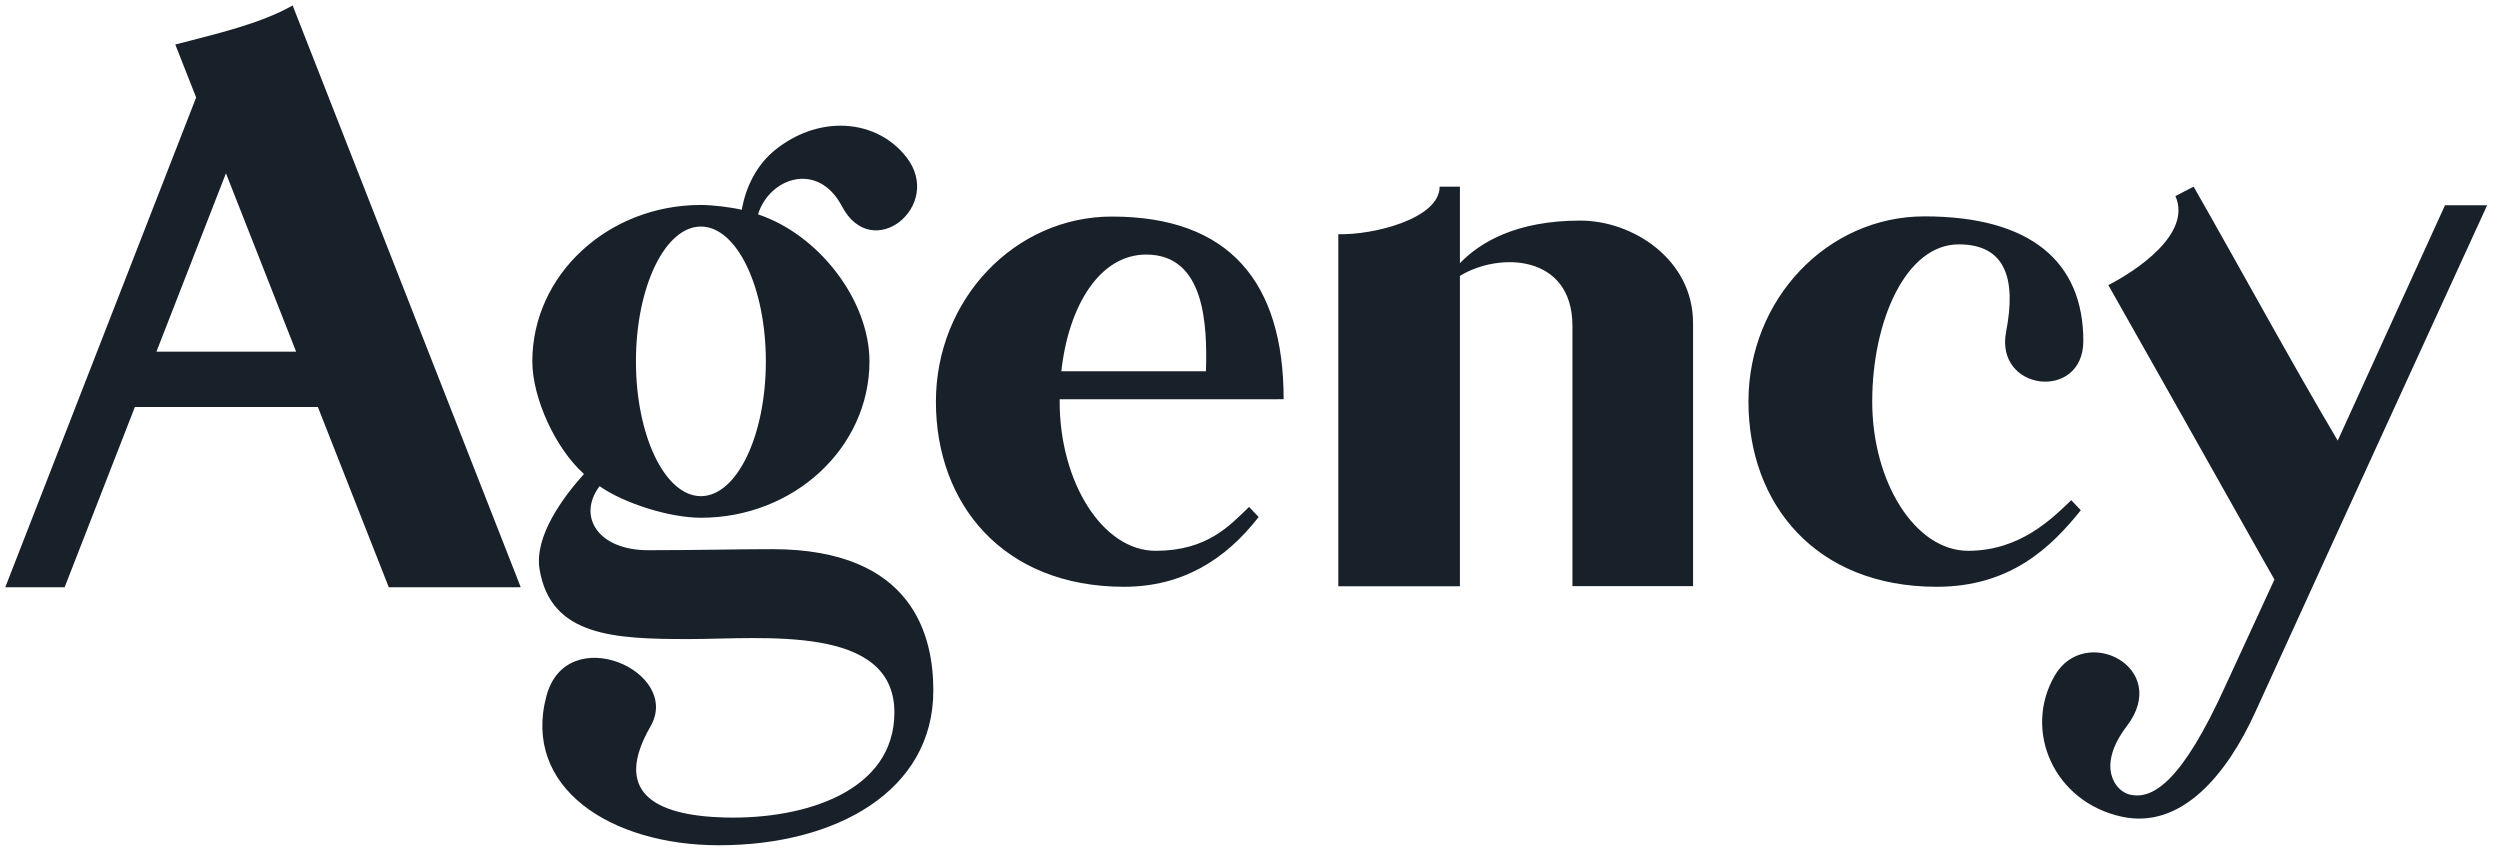
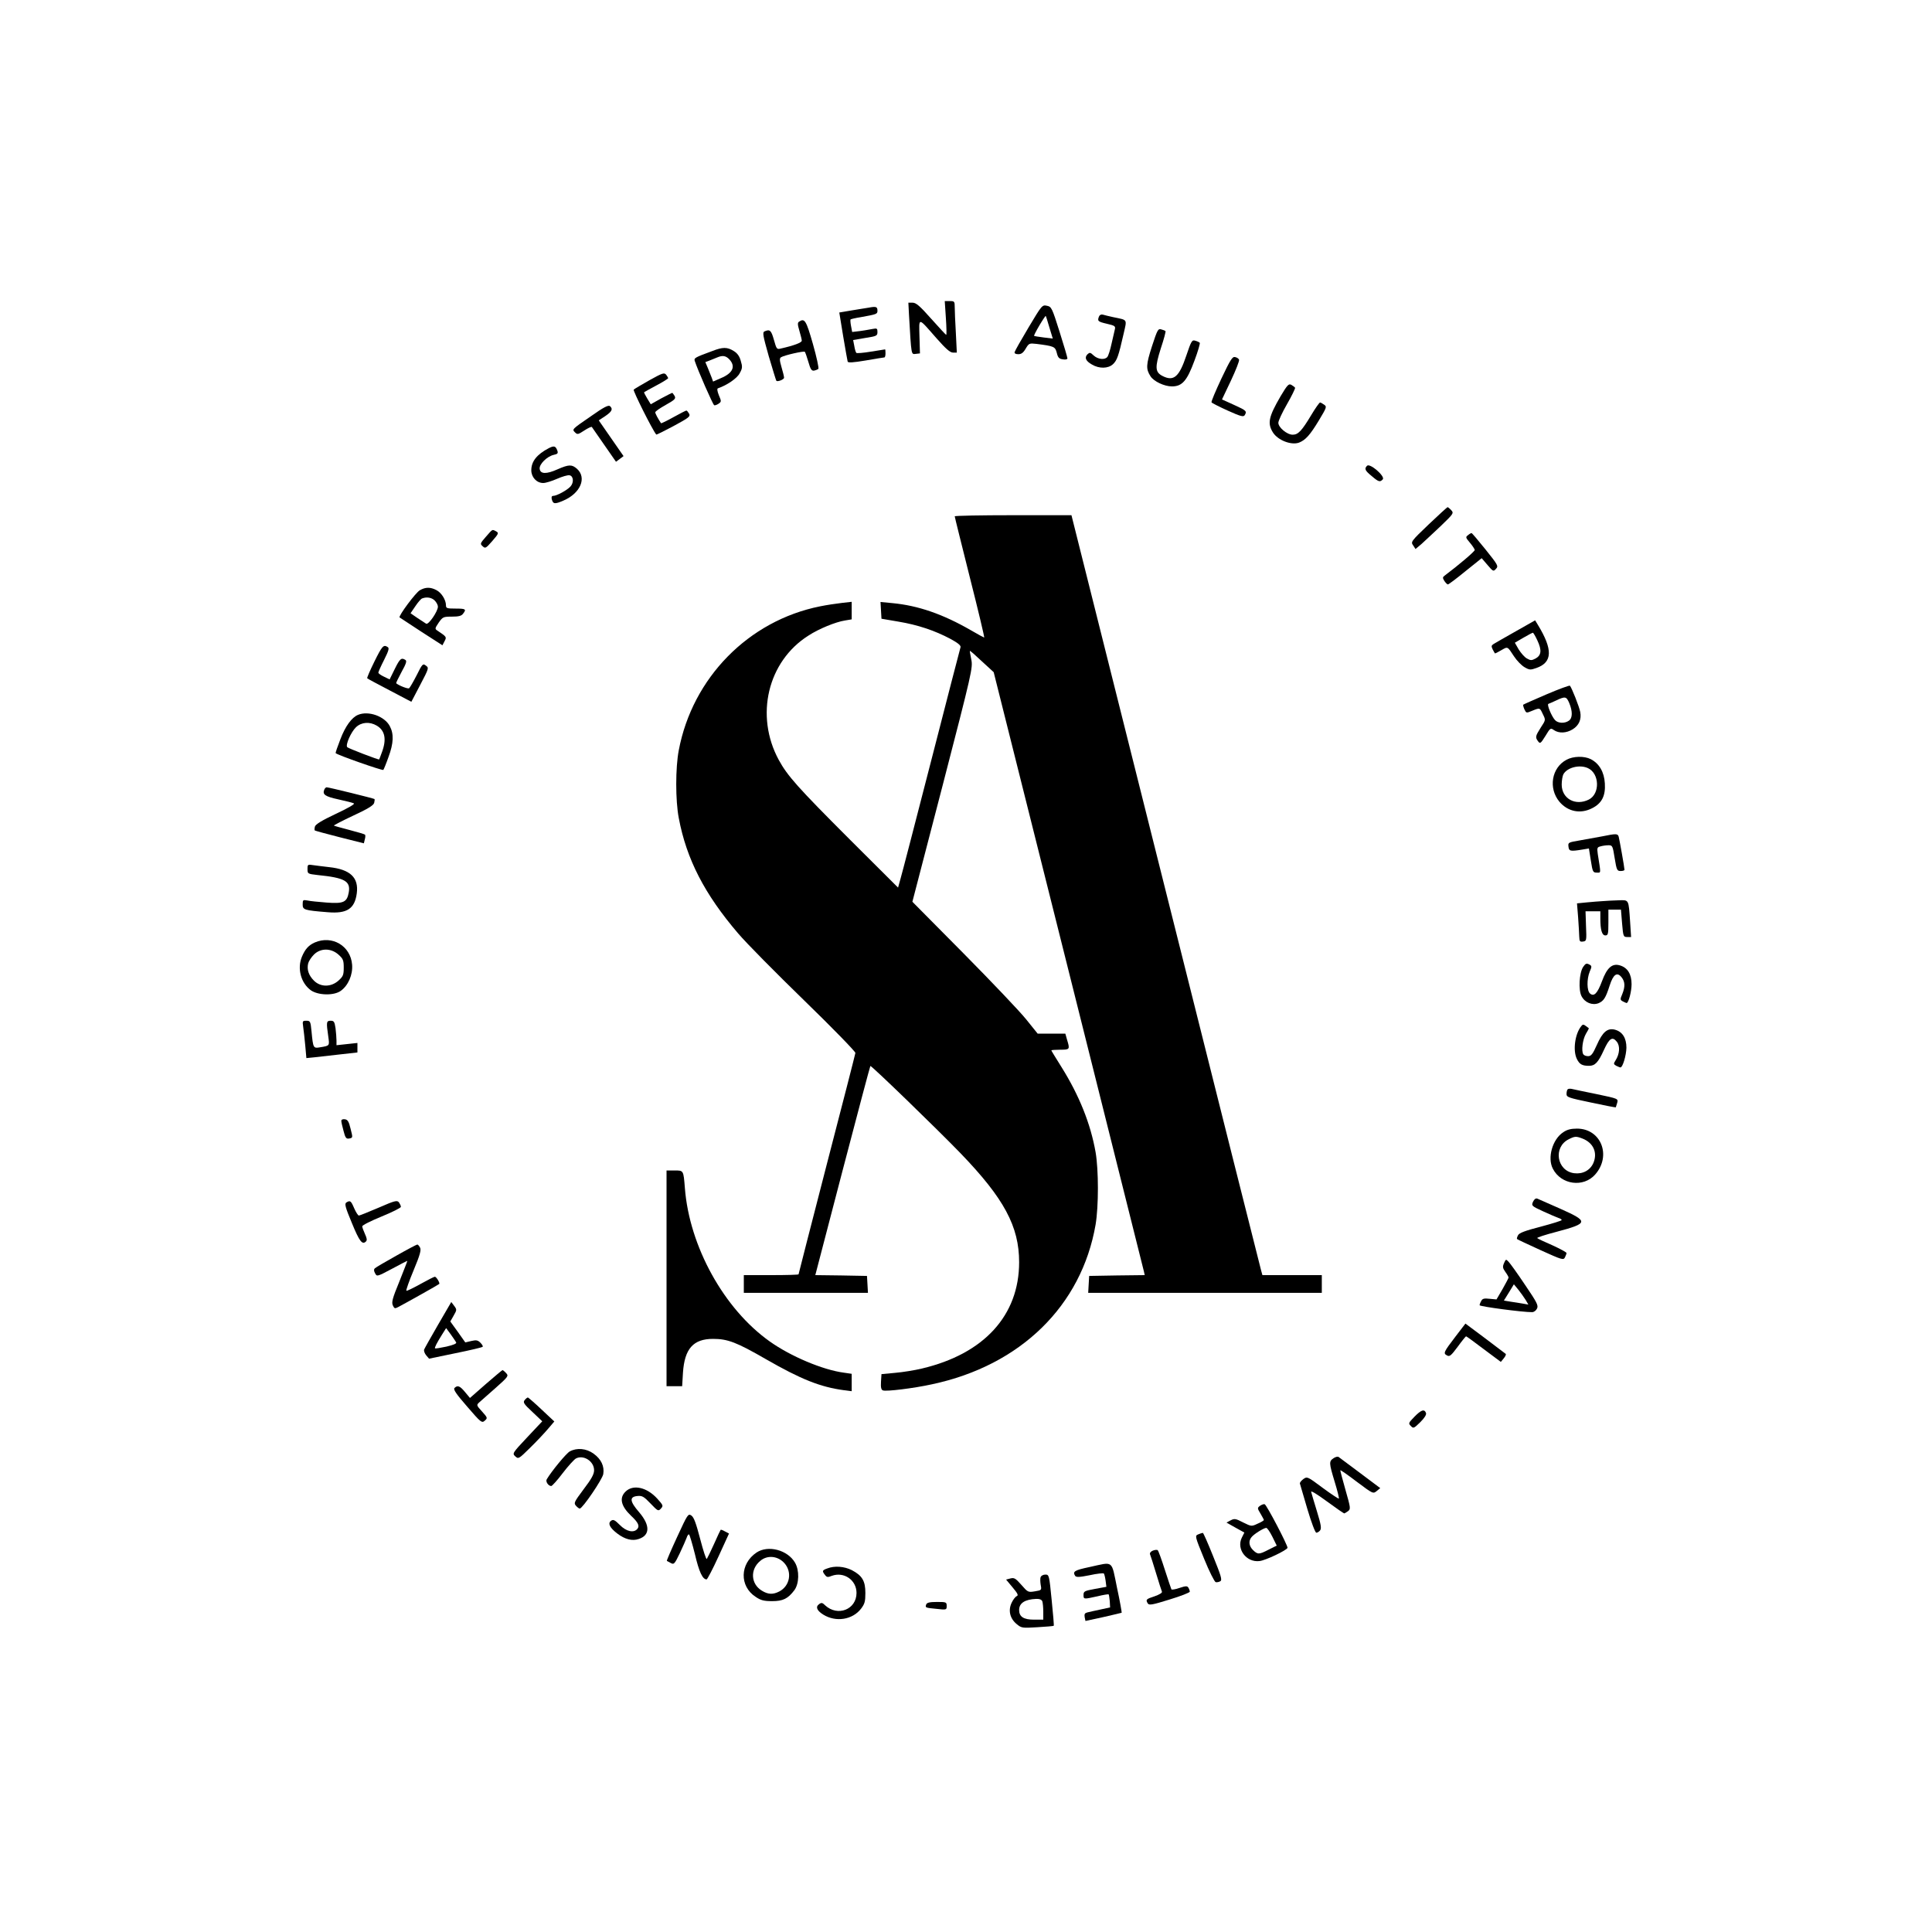
- <svg xmlns="http://www.w3.org/2000/svg" width="171" height="58" viewBox="0 0 171 58">
-   <path d="M4.42 40.17l4.806-12.333h12.516l4.851 12.332h9.027L20.016.373c-2.21 1.257-5.24 1.947-8.026 2.671l1.426 3.624L.36 40.17h4.06zm15.835-16.115H10.7l4.755-12.202 4.8 12.202zm28.927 33.76c7.994 0 14.658-3.7 14.658-10.585 0-3.637-1.298-9.669-11.03-9.668-2.325 0-5.094.072-8.48.072-3.42 0-4.87-2.306-3.32-4.38 1.698 1.19 4.803 2.158 6.931 2.161 6.365 0 11.53-4.793 11.53-10.698-.003-4.145-3.419-8.65-7.622-10.055.778-2.516 4.104-3.662 5.742-.55 2.083 3.955 6.974-.039 4.419-3.347-1.093-1.415-2.746-2.168-4.52-2.168-1.47 0-3.022.519-4.408 1.608-1.359 1.069-2.08 2.635-2.344 4.144-.76-.18-2.013-.328-2.797-.33-6.365 0-11.53 4.792-11.53 10.698 0 2.511 1.583 5.963 3.533 7.704-1.408 1.563-3.416 4.251-3.036 6.53.765 4.573 5.09 4.765 10.229 4.761 5.062-.003 14.039-1.03 14.039 5.02 0 5.382-6.09 7.326-11.598 7.185-4.93-.126-7.64-1.803-5.085-6.228 2.177-3.772-5.732-7.251-7.115-2.09-1.676 6.256 4.359 10.217 11.804 10.217zm-1.24-23.878c-2.453 0-4.444-4.13-4.444-9.22 0-5.09 1.99-9.22 4.443-9.22 2.453 0 4.443 4.13 4.443 9.22 0 5.09-1.99 9.22-4.443 9.22zm28.95 6.199c3.962-.004 6.914-1.83 9.199-4.772l-.654-.69c-1.326 1.272-2.85 2.998-6.392 3.001-3.625.003-6.564-4.695-6.564-10.2v-.167H87.33l.471-.004c0-7.985-3.697-12.491-11.745-12.491-6.65 0-12.04 5.668-12.04 12.661 0 6.993 4.586 12.662 12.877 12.662zm5.596-14.74h-9.894c.502-4.529 2.648-7.984 5.805-7.984 4.031 0 4.182 4.82 4.089 7.984zM99.859 40.1V18.87c2.725-1.661 7.696-1.453 7.696 3.423V40.09h8.25V22.101c0-4.377-4.145-7.013-7.703-7.013-4.42 0-6.894 1.507-8.243 2.916v-5.237h-1.388c0 2.216-4.617 3.327-6.931 3.25V40.1h8.319zm32.611.036c5.095 0 7.864-2.757 9.858-5.234l-.654-.69c-1.326 1.273-3.508 3.46-7.051 3.463-3.625.003-6.563-4.698-6.563-10.207s2.293-10.753 5.917-10.753c3.217 0 3.941 2.37 3.242 5.968-.795 4.093 5.281 4.77 5.281.637 0-5.378-3.554-8.52-10.866-8.52-6.65 0-12.04 5.672-12.04 12.668 0 6.996 4.586 12.67 12.876 12.668zm21.786 8.584c1.592-3.496 3.733-8.182 5.926-12.978l.412-.9.619-1.351.411-.9.41-.897c4.027-8.798 7.759-16.937 8.086-17.653h-2.883L159.9 30.139c-3.37-5.706-6.558-11.595-9.856-17.372l-1.245.644c1.15 2.608-2.744 5.144-4.589 6.09 1.06 1.87 2.336 4.13 3.63 6.425l.354.627.882 1.563.35.62.345.614c2.698 4.787 5.021 8.917 5.021 8.917l.78 1.372c-.617 1.354-2.838 6.14-3.374 7.318-2.885 6.34-4.888 7.809-6.554 7.384-.987-.252-2.255-1.942-.173-4.67 3.067-4.02-2.865-7.034-4.933-3.453-2.173 3.764-.055 8.632 4.592 9.644 4.111.894 7.223-2.96 9.126-7.142z" fill="#18202a" fill-rule="nonzero" />
+ <svg xmlns="http://www.w3.org/2000/svg" version="1.0" width="1200pt" height="1200pt" viewBox="0 0 1200 1200" preserveAspectRatio="xMidYMid meet">
+   <g transform="translate(0,1200) scale(0.1,-0.1)" fill="#000000" stroke="none">
+     <path d="M5875 10025 c4 -58 5 -105 2 -105 -2 0 -44 45 -93 100 -71 80 -94 100 -116 100 l-26 0 4 -77 c15 -255 13 -244 42 -241 l26 3 -3 104 c-3 122 -11 123 104 -8 59 -67 86 -91 104 -91 l24 0 -6 122 c-4 66 -7 138 -7 160 0 36 -2 38 -31 38 l-31 0 7 -105z" />
+     <path d="M6389 9967 c-46 -77 -85 -146 -87 -154 -2 -8 6 -13 23 -13 19 0 31 9 46 35 20 33 22 34 67 29 110 -14 116 -17 126 -56 7 -29 14 -37 38 -40 16 -3 28 0 28 6 0 6 -22 81 -49 166 -47 149 -50 155 -79 161 -29 6 -31 3 -113 -134z m129 -1 l21 -69 -57 7 c-31 4 -57 8 -59 10 -2 2 13 31 33 65 20 34 38 60 39 59 2 -2 12 -34 23 -72z" />
+     <path d="M5395 10089 c-22 -3 -72 -12 -111 -18 l-71 -12 24 -147 c14 -81 26 -152 28 -158 2 -8 35 -6 112 7 59 10 111 19 116 19 4 0 7 11 7 25 0 14 -1 25 -2 25 -2 0 -41 -7 -88 -14 -47 -8 -88 -11 -91 -8 -4 4 -10 24 -13 44 l-7 36 76 13 c70 11 75 13 75 37 0 22 -3 24 -29 19 -15 -3 -51 -9 -78 -13 l-50 -6 -7 37 c-4 20 -5 39 -3 41 2 2 30 9 63 14 99 18 104 19 104 40 0 25 -8 28 -55 19z" />
+     <path d="M6826 10034 c-11 -28 -7 -32 49 -45 48 -11 54 -15 50 -33 -3 -12 -12 -52 -21 -91 -8 -38 -20 -75 -26 -82 -16 -20 -59 -15 -85 9 -21 20 -25 20 -39 7 -19 -20 -11 -41 28 -63 45 -27 101 -26 131 2 25 24 34 48 66 189 21 93 27 84 -64 103 -27 6 -57 13 -66 16 -10 2 -19 -2 -23 -12z" />
+     <path d="M4963 10002 c-10 -6 -9 -19 2 -56 8 -27 15 -55 15 -62 0 -12 -47 -30 -131 -49 -24 -6 -26 -3 -42 54 -17 60 -25 67 -58 53 -14 -6 -11 -24 26 -155 24 -81 45 -150 47 -152 8 -8 48 8 48 19 0 7 -7 36 -16 66 -12 42 -13 54 -3 61 21 13 141 40 148 34 3 -4 13 -32 22 -63 13 -46 20 -56 35 -54 10 2 23 7 27 11 4 5 -11 74 -34 155 -42 147 -51 161 -86 138z" />
+     <path d="M7155 9849 c-37 -115 -38 -141 -9 -186 20 -32 86 -63 133 -63 64 0 94 35 140 160 22 58 36 108 33 111 -4 4 -17 10 -29 13 -19 6 -24 -2 -54 -91 -45 -135 -79 -164 -149 -128 -46 24 -47 54 -10 171 19 57 32 105 29 108 -2 2 -14 7 -26 10 -20 6 -24 -1 -58 -105z" />
+     <path d="M4425 9820 c-109 -40 -115 -44 -110 -61 18 -56 113 -273 121 -276 5 -2 18 3 28 10 17 12 17 15 1 52 -10 25 -12 41 -6 43 56 19 119 62 135 93 18 32 18 41 7 78 -8 29 -22 48 -44 61 -40 25 -68 25 -132 0z m105 -52 c41 -44 22 -86 -53 -117 l-48 -21 -8 23 c-5 12 -16 39 -24 60 l-16 38 27 10 c15 6 36 15 47 19 33 14 53 11 75 -12z" />
+     <path d="M7586 9648 c-36 -77 -64 -143 -61 -147 2 -4 47 -27 100 -51 80 -36 98 -41 106 -29 15 25 11 29 -66 64 l-75 34 56 118 c30 64 53 122 50 129 -2 6 -13 14 -24 16 -17 5 -29 -14 -86 -134z" />
+     <path d="M4035 9639 c-49 -28 -94 -54 -99 -59 -6 -6 115 -248 140 -279 2 -2 50 22 108 53 96 52 105 59 96 77 -6 10 -13 19 -17 19 -3 0 -39 -18 -80 -41 -41 -23 -75 -39 -77 -38 -20 30 -36 60 -36 68 0 6 29 26 65 46 57 32 64 39 55 56 -6 10 -13 19 -15 19 -2 0 -33 -16 -69 -35 l-64 -36 -22 36 c-12 20 -21 37 -19 39 2 2 37 21 76 42 40 21 73 42 73 45 0 3 -6 13 -12 21 -12 15 -22 12 -103 -33z" />
+     <path d="M7954 9539 c-75 -129 -83 -169 -47 -226 31 -48 114 -80 162 -62 40 16 68 47 123 138 48 80 50 85 33 97 -11 8 -22 14 -26 14 -4 0 -29 -35 -54 -77 -60 -100 -82 -123 -116 -123 -35 0 -89 45 -89 74 0 12 24 64 54 116 30 52 52 98 50 102 -3 4 -13 12 -24 18 -16 8 -24 -1 -66 -71z" />
+     <path d="M3675 9418 c-125 -86 -123 -84 -103 -104 14 -14 19 -13 57 12 23 15 44 25 47 22 2 -3 37 -53 77 -111 l73 -105 23 17 24 18 -77 111 -77 111 41 27 c41 28 49 44 28 62 -10 7 -41 -9 -113 -60z" />
+     <path d="M3408 9216 c-74 -39 -108 -82 -108 -137 0 -43 33 -79 74 -79 16 0 54 12 86 26 32 14 66 24 77 22 25 -4 29 -45 6 -70 -21 -23 -85 -58 -107 -58 -9 0 -12 -7 -9 -20 8 -31 18 -33 73 -9 105 45 146 141 84 197 -32 28 -50 28 -121 -3 -69 -31 -107 -30 -111 3 -4 28 46 78 88 87 24 5 28 10 21 28 -10 27 -20 30 -53 13z" />
+     <path d="M8491 9107 c-18 -18 -13 -30 29 -64 43 -37 52 -39 69 -20 15 19 -80 102 -98 84z" />
+     <path d="M8873 8742 c-109 -104 -111 -108 -96 -129 l15 -23 37 31 c20 18 73 68 119 111 80 77 83 81 66 99 -9 10 -20 19 -23 19 -3 -1 -56 -49 -118 -108z" />
+     <path d="M5930 8793 c0 -5 43 -176 94 -380 52 -205 92 -373 89 -373 -2 0 -39 20 -82 45 -175 101 -329 154 -489 169 l-73 7 3 -52 3 -52 105 -18 c120 -20 225 -55 323 -107 46 -25 66 -41 63 -52 -3 -8 -84 -323 -181 -700 -97 -377 -183 -709 -192 -739 l-15 -54 -300 299 c-324 324 -387 395 -441 494 -149 275 -69 612 184 772 64 42 169 85 227 94 l42 7 0 54 0 55 -62 -7 c-35 -4 -95 -13 -134 -21 -445 -89 -793 -444 -878 -894 -21 -108 -21 -313 0 -421 48 -256 161 -474 369 -717 50 -59 235 -246 411 -417 175 -170 318 -317 317 -325 -1 -8 -81 -320 -178 -693 -96 -372 -175 -680 -175 -682 0 -3 -76 -5 -170 -5 l-170 0 0 -55 0 -55 386 0 385 0 -3 53 -3 52 -161 3 -160 2 169 648 c93 356 171 649 173 651 5 5 411 -388 560 -542 271 -281 364 -455 364 -677 0 -330 -218 -569 -603 -660 -45 -11 -120 -23 -167 -27 l-85 -8 -3 -48 c-2 -34 1 -49 12 -53 20 -8 192 13 305 38 550 117 929 488 1016 992 19 114 19 338 0 449 -31 177 -102 354 -213 531 -34 54 -62 100 -62 102 0 2 25 4 55 4 60 0 61 2 43 61 l-11 39 -86 0 -86 0 -70 87 c-38 48 -213 232 -389 410 l-319 322 189 727 c182 703 187 727 177 777 -6 29 -10 53 -9 54 2 2 35 -27 75 -65 l73 -67 464 -1850 c255 -1017 466 -1860 469 -1872 l5 -23 -172 -2 -173 -3 -3 -52 -3 -53 725 0 726 0 0 55 0 55 -185 0 -184 0 -9 33 c-5 17 -272 1079 -593 2359 l-584 2328 -362 0 c-200 0 -363 -3 -363 -7z" />
+     <path d="M3018 8666 c-36 -41 -37 -44 -20 -59 16 -15 20 -13 60 33 40 46 41 50 23 60 -25 13 -20 15 -63 -34z" />
+     <path d="M9118 8676 c-16 -12 -15 -15 12 -47 16 -19 29 -39 30 -45 0 -9 -100 -94 -188 -160 -12 -9 -12 -14 -1 -32 8 -12 18 -22 22 -22 5 0 54 37 109 82 l101 81 36 -42 c35 -41 37 -42 53 -24 16 17 12 24 -65 120 -45 56 -84 102 -87 102 -3 0 -13 -5 -22 -13z" />
+     <path d="M2608 8334 c-25 -13 -135 -161 -126 -169 1 -1 62 -41 134 -88 l132 -85 13 25 c14 27 14 27 -44 66 -17 11 -16 14 8 50 25 35 28 37 82 37 41 0 59 4 69 18 22 28 17 32 -46 32 -54 0 -60 2 -60 20 0 34 -28 79 -60 95 -36 19 -67 19 -102 -1z m92 -64 c11 -11 20 -28 20 -38 0 -29 -58 -114 -73 -106 -6 4 -31 20 -55 36 l-42 29 30 44 c16 24 35 46 42 48 28 11 59 6 78 -13z" />
+     <path d="M9415 8079 c-66 -37 -128 -73 -138 -79 -14 -9 -15 -14 -6 -33 6 -12 13 -23 14 -25 1 -2 19 7 39 19 42 24 38 26 80 -38 17 -26 46 -56 65 -67 31 -18 37 -18 74 -5 100 35 103 114 9 268 l-17 28 -120 -68z m134 -57 c28 -60 25 -92 -11 -112 -25 -13 -31 -13 -54 0 -15 8 -37 34 -51 56 l-24 42 53 31 c29 17 56 31 59 31 3 0 16 -22 28 -48z" />
+     <path d="M2325 7890 c-27 -55 -47 -101 -44 -103 2 -3 65 -36 139 -75 l135 -71 55 105 c54 103 55 106 35 120 -18 14 -22 11 -57 -60 -21 -41 -42 -77 -47 -81 -8 -5 -64 17 -80 31 -2 2 13 33 33 70 29 52 34 69 24 75 -25 16 -34 9 -66 -56 l-32 -65 -35 17 c-19 9 -35 20 -35 25 0 5 16 41 36 80 28 56 33 73 22 79 -26 17 -34 8 -83 -91z" />
+     <path d="M9605 7687 c-77 -33 -142 -62 -144 -64 -2 -1 1 -14 7 -28 12 -25 12 -25 48 -10 49 20 48 20 67 -21 18 -36 18 -36 -13 -83 -34 -54 -35 -60 -17 -85 13 -17 16 -15 46 33 30 50 32 51 53 36 31 -21 77 -19 116 5 39 24 56 62 47 108 -6 33 -53 151 -64 163 -3 3 -69 -21 -146 -54z m142 -54 c21 -51 21 -93 -2 -109 -26 -19 -69 -17 -87 4 -21 23 -51 96 -41 100 4 1 26 11 48 21 57 27 64 26 82 -16z" />
+     <path d="M2224 7560 c-39 -16 -79 -70 -110 -152 -18 -46 -31 -84 -29 -86 12 -12 291 -110 296 -104 3 4 18 40 32 80 32 86 34 144 8 192 -32 61 -132 97 -197 70z m116 -67 c51 -30 62 -84 33 -163 -9 -25 -17 -46 -18 -47 -2 -4 -190 68 -198 76 -13 13 23 94 54 124 34 32 85 36 129 10z" />
+     <path d="M9730 7281 c-93 -49 -114 -177 -44 -261 53 -62 131 -77 203 -40 60 30 84 77 79 154 -4 71 -35 124 -88 151 -40 20 -108 19 -150 -4z m133 -52 c72 -33 76 -159 6 -195 -83 -42 -169 5 -169 93 0 24 5 53 10 63 23 43 101 63 153 39z" />
+     <path d="M2014 7095 c-12 -30 5 -42 87 -60 46 -10 90 -21 97 -25 8 -4 -37 -30 -112 -65 -87 -41 -126 -65 -130 -79 -3 -11 -3 -22 -1 -24 2 -2 71 -21 154 -42 l151 -38 6 25 c4 13 4 26 1 29 -3 3 -47 16 -97 29 -50 13 -93 25 -96 27 -2 2 52 30 120 62 91 42 126 64 130 79 3 12 4 22 2 24 -4 4 -284 73 -297 73 -5 0 -12 -7 -15 -15z" />
+     <path d="M9950 6805 c-36 -7 -98 -18 -138 -25 -71 -12 -73 -13 -70 -38 3 -29 11 -31 85 -19 l42 7 12 -75 c11 -70 13 -75 37 -75 27 0 26 -11 6 116 -5 37 -4 42 17 47 13 4 36 7 50 7 24 0 26 -4 38 -80 12 -74 15 -80 37 -80 13 0 24 3 24 8 0 13 -31 186 -36 205 -6 20 -15 20 -104 2z" />
+     <path d="M1910 6602 c0 -29 1 -30 63 -37 169 -17 206 -38 193 -109 -11 -60 -33 -70 -137 -62 -50 4 -104 9 -120 13 -27 5 -29 3 -29 -24 0 -34 7 -37 156 -49 119 -10 167 21 180 117 13 98 -40 149 -171 163 -33 4 -77 9 -97 12 -37 6 -38 5 -38 -24z" />
+     <path d="M9955 6403 c-22 -1 -67 -5 -100 -8 l-60 -6 7 -87 c3 -48 7 -102 7 -120 1 -29 4 -33 24 -30 21 3 22 6 18 96 l-3 92 46 0 46 0 0 -44 c0 -72 10 -106 31 -106 17 0 19 8 19 80 l0 80 39 0 39 0 7 -85 c7 -81 8 -85 32 -85 l24 0 -6 93 c-10 144 -6 137 -73 135 -31 -1 -75 -3 -97 -5z" />
+     <path d="M1955 6146 c-38 -17 -60 -41 -80 -89 -30 -73 -6 -163 56 -208 46 -32 144 -34 186 -3 46 33 75 100 70 162 -9 117 -124 185 -232 138z m147 -75 c29 -26 33 -35 33 -81 0 -46 -4 -55 -33 -81 -46 -41 -111 -41 -152 0 -33 33 -45 69 -36 107 4 15 20 39 36 55 41 41 106 41 152 0z" />
+     <path d="M9833 5994 c-24 -37 -30 -142 -10 -181 21 -41 67 -59 106 -44 32 14 44 32 69 110 22 68 45 86 73 52 23 -28 24 -59 5 -106 -14 -32 -13 -36 4 -45 10 -5 21 -10 23 -10 12 0 31 71 31 117 0 63 -25 103 -73 117 -48 14 -80 -15 -111 -99 -28 -75 -49 -97 -74 -76 -20 17 -21 89 -2 136 14 32 14 36 -4 45 -16 8 -22 6 -37 -16z" />
+     <path d="M1883 5623 c3 -21 9 -73 13 -117 l7 -78 51 5 c28 3 99 11 159 18 l107 12 0 29 0 30 -65 -7 -65 -7 0 29 c0 17 -3 51 -6 77 -6 40 -10 46 -30 46 -27 0 -28 -8 -15 -98 8 -58 10 -57 -51 -67 -42 -7 -43 -6 -53 98 -6 63 -8 67 -32 67 -24 0 -25 -2 -20 -37z" />
+     <path d="M9822 5627 c-40 -48 -54 -154 -27 -206 16 -32 33 -41 75 -41 37 0 57 21 92 98 33 73 53 86 80 52 22 -27 18 -77 -8 -117 -13 -20 -12 -23 5 -33 11 -5 22 -10 26 -10 14 0 36 75 37 122 0 60 -24 99 -70 112 -47 13 -78 -13 -114 -95 -25 -56 -35 -69 -54 -69 -13 0 -26 5 -30 12 -13 21 -4 91 16 126 12 19 20 35 18 36 -2 1 -10 7 -19 14 -13 10 -19 10 -27 -1z" />
+     <path d="M9737 5234 c-4 -4 -7 -17 -7 -29 0 -20 13 -24 152 -53 83 -18 152 -31 154 -30 1 2 5 15 9 29 6 25 6 25 -127 53 -73 15 -142 29 -153 32 -11 3 -24 2 -28 -2z" />
+     <path d="M2120 5038 c0 -7 6 -35 14 -63 10 -40 16 -49 32 -47 27 5 26 4 11 63 -10 43 -18 55 -35 57 -13 2 -22 -2 -22 -10z" />
+     <path d="M9709 4967 c-67 -44 -99 -159 -64 -226 51 -100 190 -119 263 -36 103 117 36 285 -113 285 -37 0 -62 -6 -86 -23z m118 -38 c69 -26 97 -87 70 -152 -20 -46 -66 -71 -120 -64 -109 15 -131 163 -33 211 37 19 46 19 83 5z" />
+     <path d="M4140 4060 l0 -670 49 0 48 0 5 84 c10 149 64 210 187 210 91 0 146 -21 328 -126 218 -125 337 -173 486 -193 l47 -6 0 54 0 54 -48 7 c-131 17 -332 102 -461 194 -285 202 -499 591 -527 952 -9 112 -8 110 -64 110 l-50 0 0 -670z" />
+     <path d="M9522 4536 c-11 -25 -9 -27 63 -60 41 -19 84 -37 95 -41 11 -3 20 -9 20 -13 0 -4 -59 -22 -130 -41 -97 -25 -134 -39 -141 -53 -6 -11 -9 -22 -6 -24 2 -3 68 -33 146 -69 132 -60 142 -63 151 -45 5 10 10 23 10 27 0 5 -39 26 -87 48 -49 21 -91 41 -95 45 -4 3 50 21 120 39 199 53 201 64 24 143 -70 31 -134 59 -143 63 -10 4 -19 -3 -27 -19z" />
+     <path d="M2352 4499 c-63 -27 -118 -49 -123 -49 -5 0 -18 20 -29 45 -20 47 -25 51 -49 36 -12 -8 -6 -30 34 -126 47 -115 65 -139 88 -116 8 8 6 20 -6 46 -9 20 -17 41 -17 48 0 7 54 34 120 61 66 27 120 54 120 60 0 7 -6 19 -12 28 -12 14 -25 11 -126 -33z" />
+     <path d="M2462 4201 c-68 -38 -128 -73 -134 -79 -7 -7 -6 -17 2 -31 11 -21 12 -21 106 29 52 28 94 50 94 48 0 -3 -23 -60 -50 -129 -42 -102 -49 -128 -40 -147 9 -20 13 -21 32 -11 46 24 253 140 256 144 6 6 -18 45 -27 45 -5 0 -46 -21 -91 -46 -45 -25 -84 -44 -86 -41 -3 3 17 60 45 127 40 96 48 126 40 141 -5 10 -13 19 -17 19 -4 0 -63 -31 -130 -69z" />
+     <path d="M9342 4155 c-10 -23 -9 -31 8 -55 11 -15 20 -31 20 -35 0 -3 -17 -36 -37 -71 l-38 -65 -43 4 c-34 4 -45 1 -52 -14 -6 -10 -10 -22 -10 -26 0 -8 271 -44 326 -43 12 0 25 10 31 23 9 19 -1 38 -75 147 -46 69 -92 133 -102 143 -16 17 -17 17 -28 -8z m134 -229 l17 -29 -34 6 c-19 3 -53 9 -76 12 l-42 7 31 50 31 51 28 -34 c15 -19 35 -47 45 -63z" />
+     <path d="M2721 3772 c-45 -78 -84 -147 -87 -155 -2 -7 3 -23 13 -35 l18 -21 164 34 c89 18 166 36 169 40 3 3 -3 14 -14 25 -16 16 -26 18 -56 11 l-38 -9 -46 65 -47 65 21 37 c20 35 20 37 3 60 l-18 24 -82 -141z m112 -109 c5 -8 -14 -16 -60 -27 -37 -8 -69 -13 -71 -11 -4 4 11 34 45 88 l24 38 28 -38 c15 -21 30 -43 34 -50z" />
+     <path d="M9040 3698 c-74 -97 -77 -104 -52 -117 16 -9 25 -1 66 54 26 36 50 65 52 65 3 0 52 -36 110 -80 l106 -79 18 22 c10 12 16 25 12 28 -4 3 -62 47 -128 97 l-122 91 -62 -81z" />
+     <path d="M3017 3403 l-98 -86 -30 36 c-32 39 -47 45 -66 26 -9 -9 11 -38 79 -116 86 -100 91 -103 109 -87 18 16 18 18 -17 57 -35 38 -35 40 -18 56 11 10 56 50 102 90 79 70 82 75 66 92 -10 11 -20 19 -23 19 -3 -1 -50 -40 -104 -87z" />
+     <path d="M3259 3304 c-12 -14 -6 -24 48 -74 l61 -58 -94 -100 c-92 -98 -93 -100 -73 -118 19 -17 21 -16 90 52 39 38 89 91 111 117 l41 48 -79 74 c-43 41 -82 74 -85 75 -4 0 -13 -7 -20 -16z" />
+     <path d="M8785 3200 c-37 -38 -38 -41 -22 -57 16 -17 19 -15 59 24 27 27 39 47 35 57 -10 26 -30 19 -72 -24z" />
+     <path d="M3539 2985 c-21 -11 -112 -121 -143 -173 -9 -14 10 -42 28 -42 6 1 38 36 71 80 33 43 70 84 82 91 47 25 113 -17 113 -73 0 -25 -17 -55 -65 -118 -59 -79 -62 -86 -48 -102 9 -10 19 -18 24 -18 17 0 140 181 146 214 8 49 -13 93 -60 127 -45 33 -104 38 -148 14z" />
+     <path d="M8283 2943 c-29 -20 -29 -28 7 -147 17 -55 28 -101 26 -104 -3 -2 -48 28 -101 67 -95 71 -96 71 -120 54 -13 -10 -23 -22 -21 -28 1 -5 22 -76 46 -157 25 -84 49 -148 56 -148 6 0 17 6 23 14 10 12 6 37 -19 118 -17 57 -34 111 -36 121 -4 11 33 -11 97 -58 56 -41 105 -75 108 -75 3 0 14 7 24 14 17 13 16 20 -16 132 -19 66 -33 121 -32 122 2 2 48 -30 103 -72 100 -75 101 -75 123 -57 l22 18 -124 93 c-68 51 -128 96 -134 100 -5 5 -20 1 -32 -7z" />
+     <path d="M3885 2735 c-40 -39 -28 -90 35 -150 44 -41 54 -63 39 -81 -22 -27 -69 -17 -109 24 -32 32 -41 36 -55 26 -21 -16 -8 -43 39 -79 47 -36 93 -48 133 -34 71 23 72 85 3 166 -59 68 -62 96 -11 101 29 3 40 -3 81 -46 46 -48 49 -50 65 -32 16 17 14 21 -22 61 -65 72 -151 91 -198 44z" />
+     <path d="M7826 2647 c-17 -13 -17 -15 3 -48 11 -19 21 -37 21 -40 0 -3 -17 -14 -39 -23 -38 -18 -39 -17 -90 8 -46 24 -54 25 -77 13 l-26 -14 55 -31 56 -31 -16 -32 c-35 -71 29 -155 110 -145 38 4 169 67 174 82 3 13 -130 268 -142 271 -6 2 -19 -3 -29 -10z m77 -192 l27 -55 -50 -25 c-60 -31 -68 -31 -97 -3 -25 24 -30 56 -10 80 14 19 77 58 92 58 6 0 23 -25 38 -55z" />
+     <path d="M4206 2454 c-37 -80 -66 -147 -64 -149 2 -1 13 -7 24 -13 20 -11 24 -7 57 62 19 41 38 83 42 95 3 11 10 21 14 21 4 0 20 -55 37 -122 26 -112 48 -158 73 -158 4 0 38 64 74 143 l65 142 -25 13 c-13 8 -26 12 -27 10 -2 -2 -20 -41 -41 -88 -21 -47 -42 -89 -45 -93 -4 -4 -22 51 -41 124 -26 99 -39 135 -55 146 -20 13 -23 8 -88 -133z" />
+     <path d="M7443 2470 c-22 -9 -22 -10 36 -152 32 -79 65 -144 72 -145 8 -2 21 1 29 6 12 8 4 34 -45 155 -32 80 -61 146 -64 145 -4 0 -16 -4 -28 -9z" />
+     <path d="M4699 2357 c-104 -70 -107 -209 -6 -275 32 -22 52 -27 103 -27 67 0 98 15 138 68 30 41 32 123 4 171 -46 79 -167 111 -239 63z m173 -66 c50 -56 34 -142 -32 -176 -39 -20 -69 -19 -108 5 -69 42 -74 132 -10 185 44 38 110 31 150 -14z" />
+     <path d="M7161 2369 c-13 -5 -21 -15 -18 -23 3 -7 20 -59 37 -116 17 -57 34 -109 37 -116 3 -7 -15 -18 -46 -29 -53 -17 -56 -21 -42 -44 8 -13 29 -9 135 24 69 21 126 43 126 49 0 6 -4 17 -9 25 -7 11 -16 11 -55 -2 -25 -9 -48 -12 -50 -9 -2 4 -21 59 -41 122 -20 63 -40 118 -44 121 -3 4 -17 3 -30 -2z" />
+     <path d="M6768 2267 c-95 -20 -107 -28 -90 -55 7 -9 25 -9 90 4 45 10 85 14 88 11 3 -3 8 -23 11 -44 l5 -39 -71 -13 c-65 -12 -71 -15 -71 -37 0 -28 0 -28 86 -9 36 9 68 14 70 12 2 -2 5 -21 7 -42 l2 -39 -60 -13 c-33 -7 -70 -15 -81 -18 -16 -4 -20 -10 -17 -29 l5 -24 111 24 c61 14 112 26 114 27 1 2 -11 72 -29 155 -36 175 -19 162 -170 129z" />
+     <path d="M5138 2258 c-31 -11 -33 -16 -14 -40 11 -15 18 -16 42 -6 76 28 154 -26 154 -106 0 -103 -117 -149 -195 -77 -17 17 -23 18 -38 7 -23 -17 -13 -40 27 -65 78 -48 181 -32 234 37 23 30 27 45 27 98 0 75 -20 108 -85 142 -47 23 -106 28 -152 10z" />
+     <path d="M6464 2205 c-4 -8 -3 -30 0 -49 6 -33 6 -33 -36 -40 -42 -7 -44 -6 -84 40 -36 41 -45 46 -68 40 l-27 -7 40 -48 c32 -38 38 -50 26 -55 -8 -3 -22 -21 -31 -40 -23 -47 -12 -97 29 -132 31 -26 34 -27 130 -21 54 3 100 7 102 9 2 1 -4 74 -13 161 -15 153 -16 157 -39 157 -13 0 -26 -7 -29 -15z m10 -151 c3 -9 6 -38 6 -65 l0 -49 -57 0 c-65 0 -93 18 -93 60 0 43 36 66 106 69 21 1 34 -5 38 -15z" />
+     <path d="M5753 2035 c-7 -21 -7 -21 65 -28 61 -7 62 -6 62 18 0 24 -3 25 -60 25 -45 0 -62 -4 -67 -15z" />
+   </g>
</svg>
